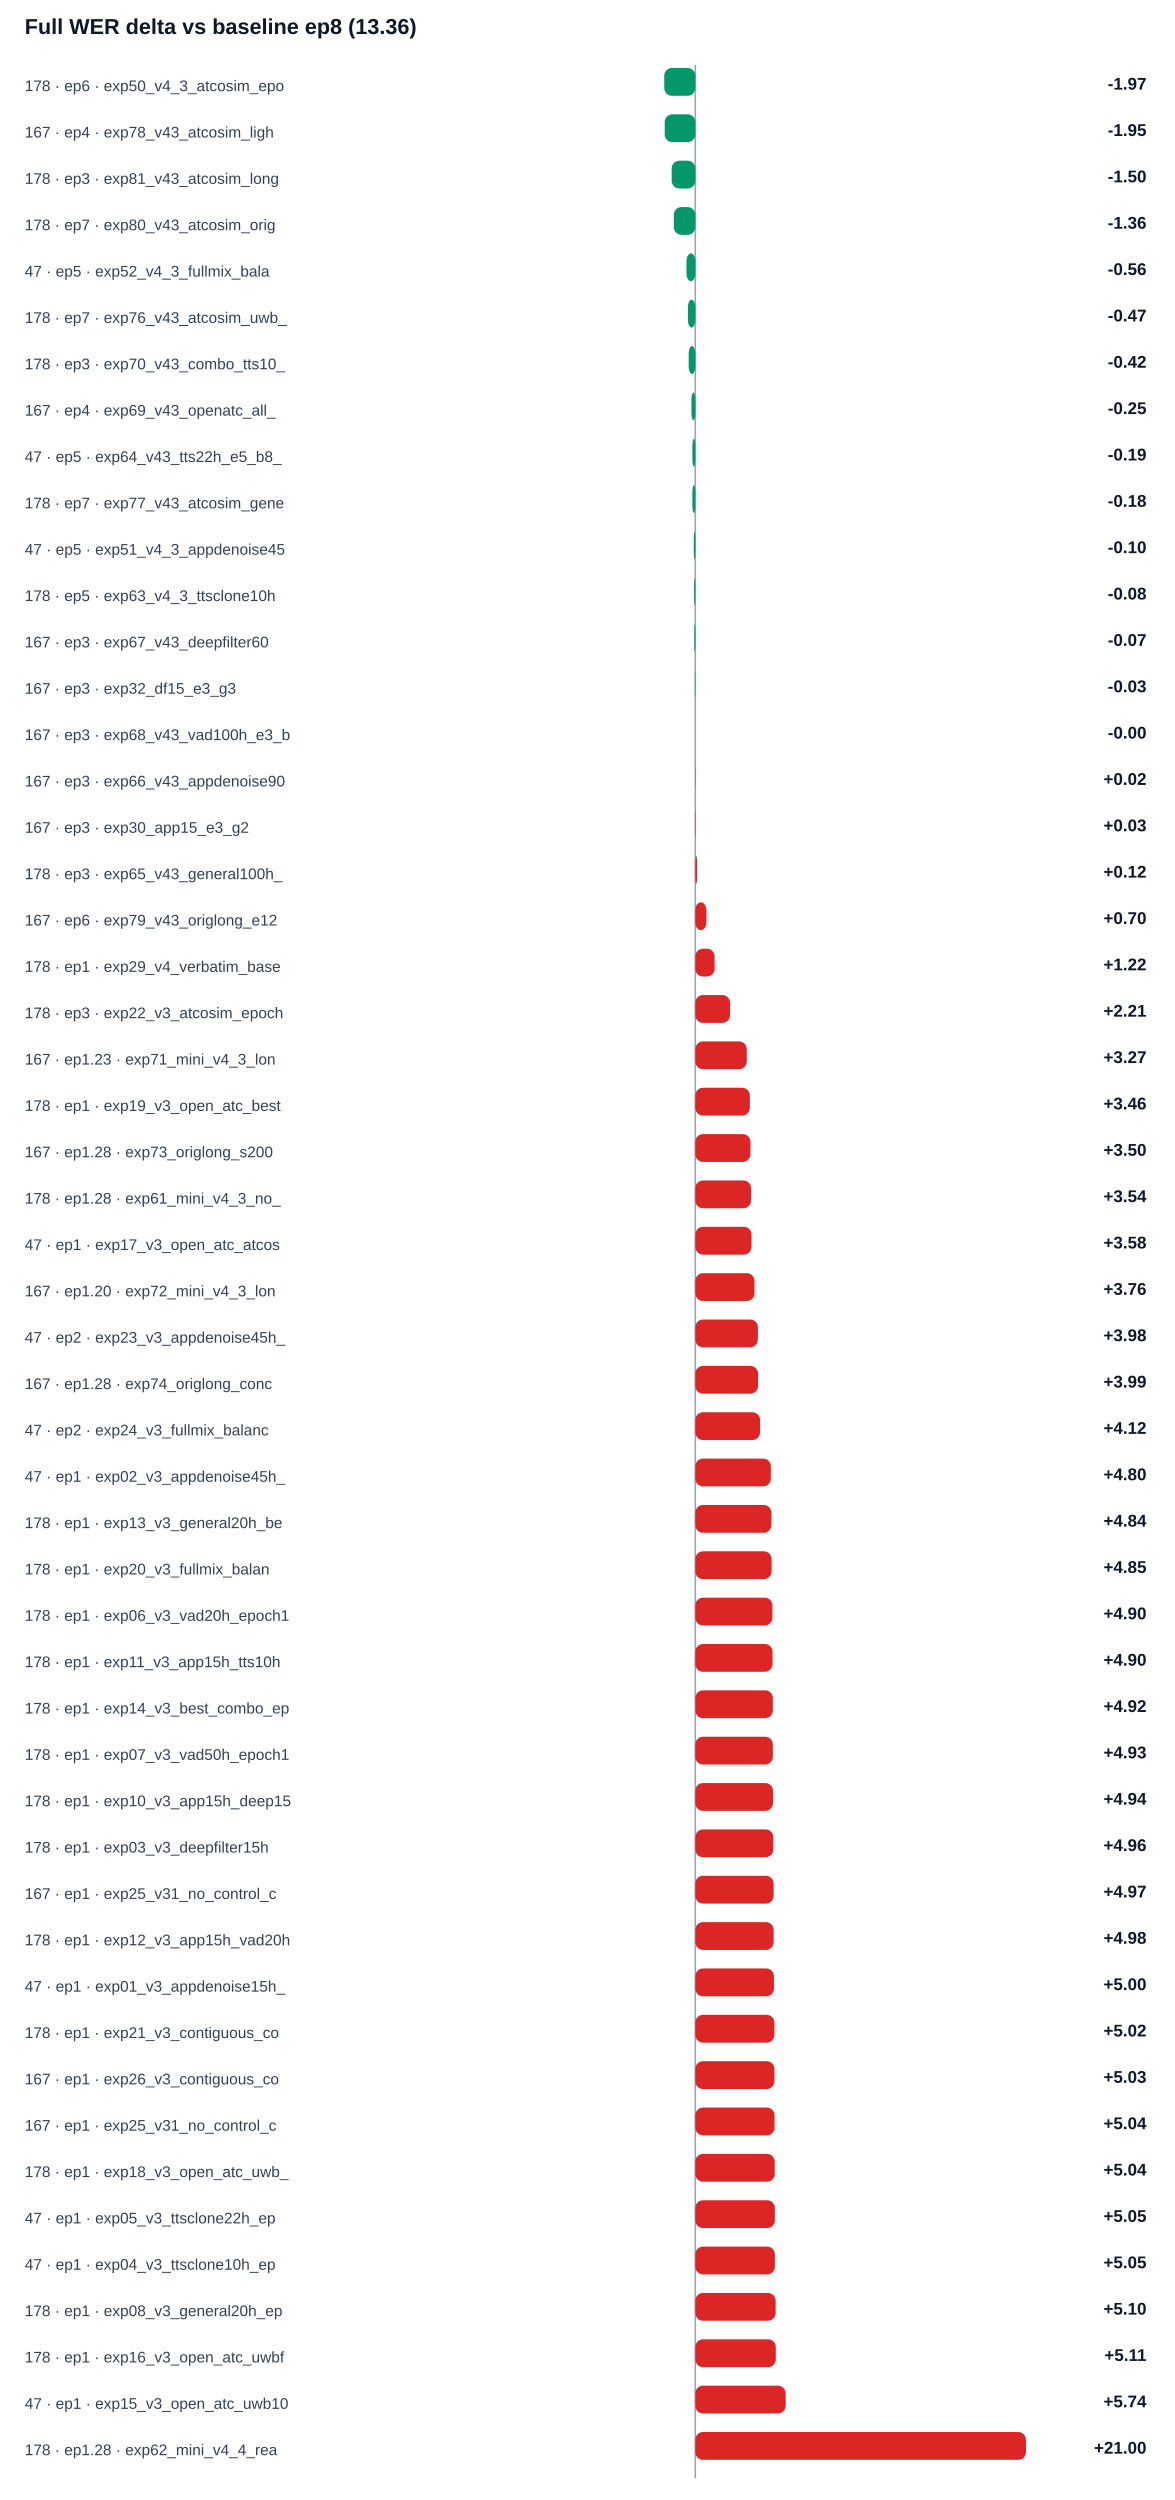
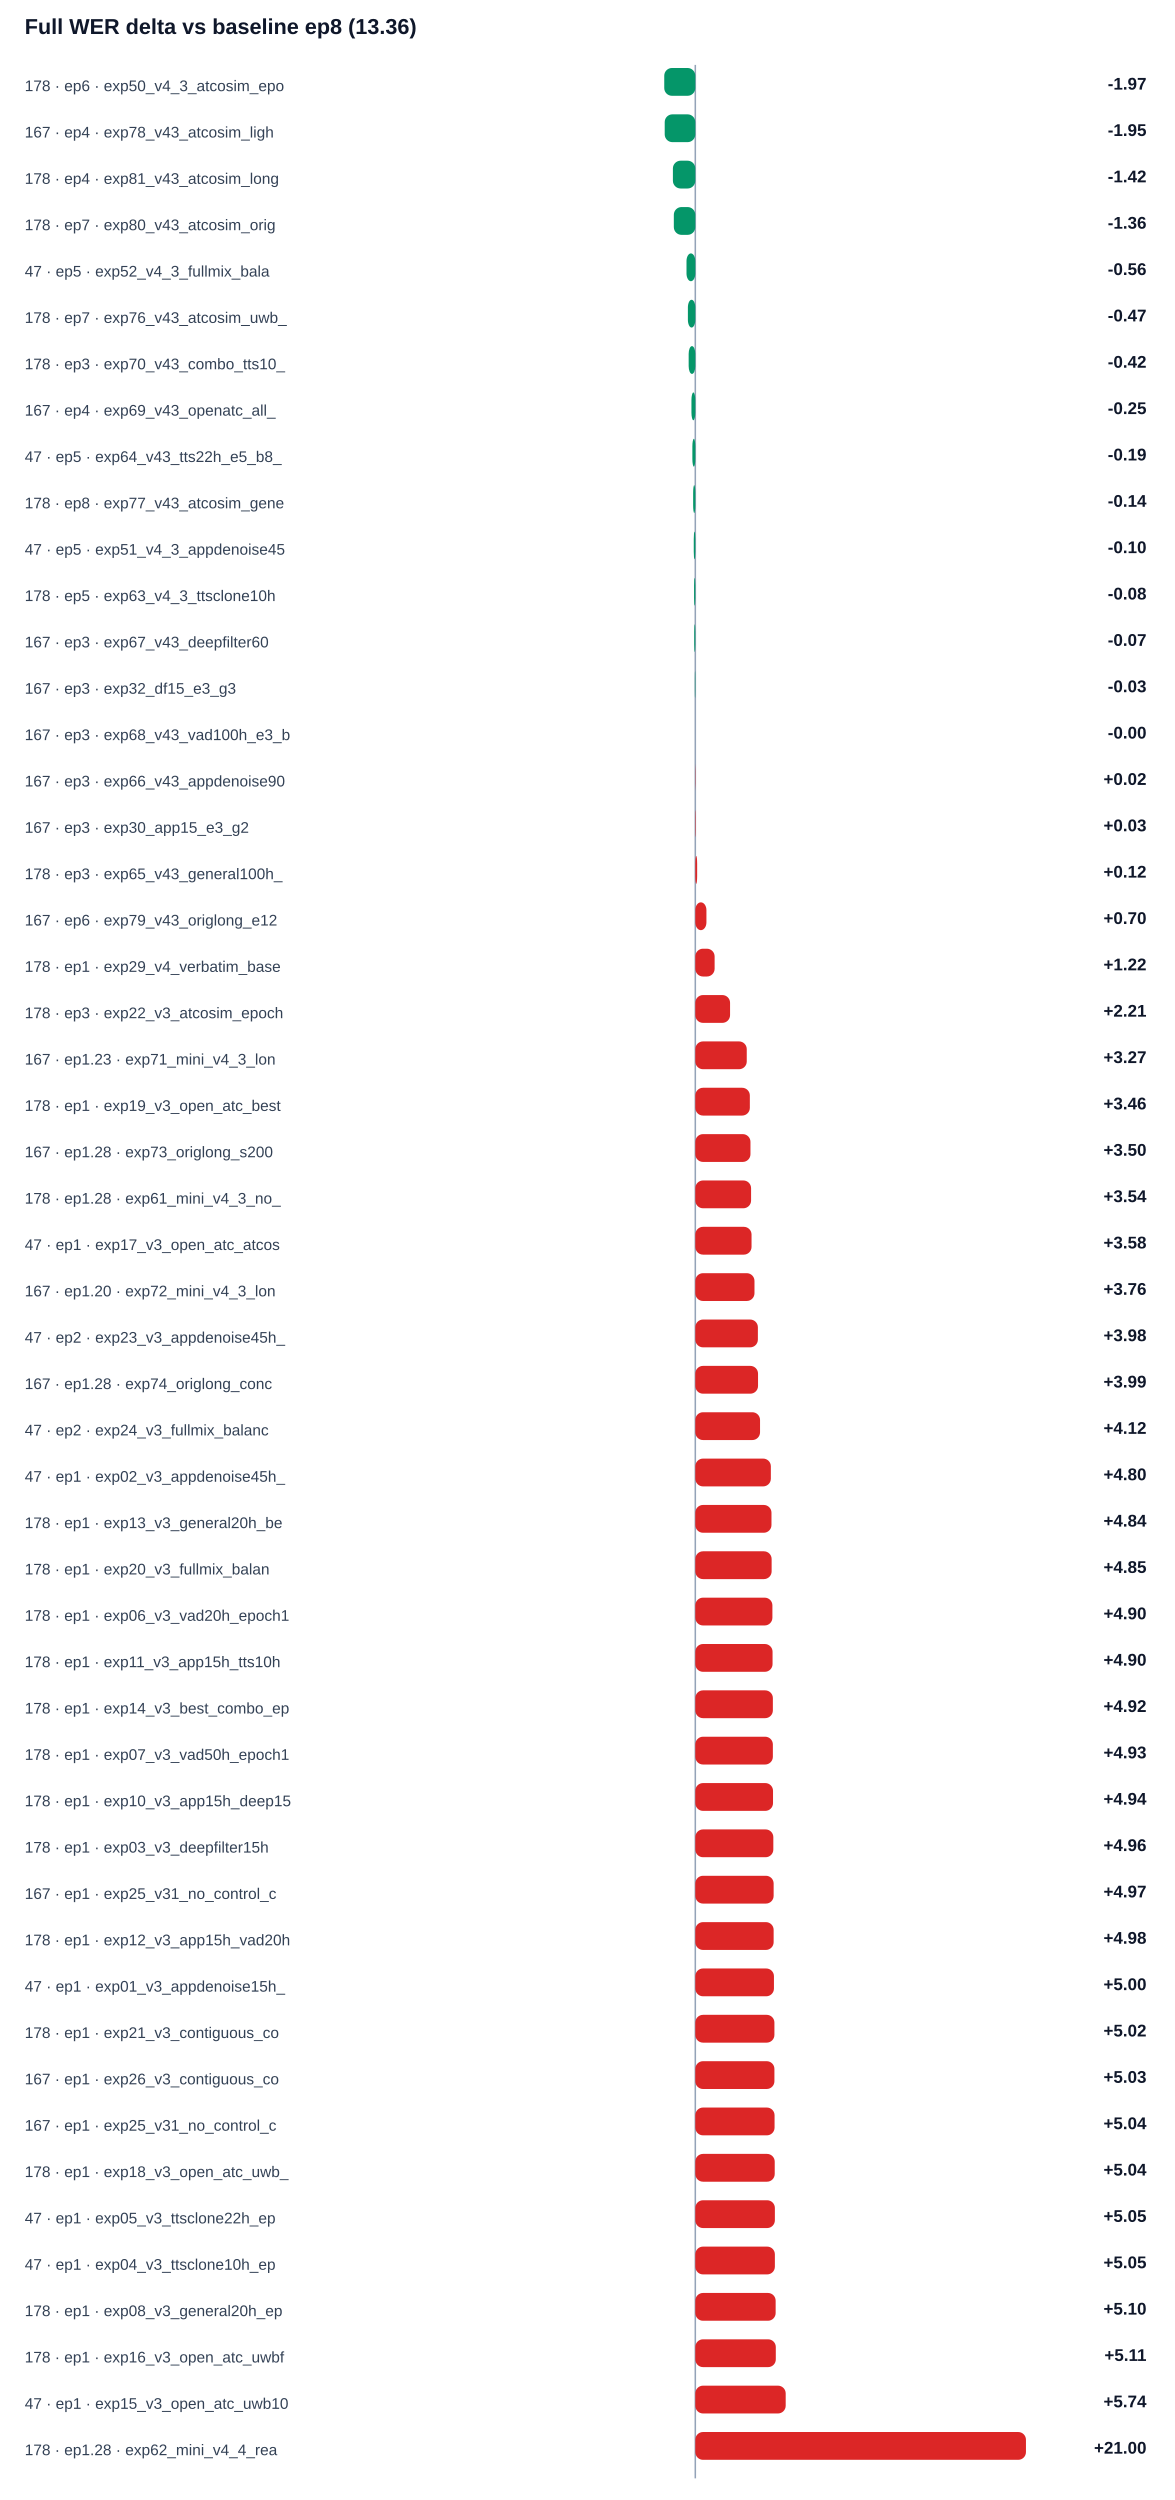
<svg xmlns="http://www.w3.org/2000/svg" width="100%" viewBox="0 0 760 1618" style="max-width:760px;background:#ffffff;border:1px solid #e5e7eb;border-radius:10px;">
  <text x="16.0" y="22.0" font-size="14" fill="#0f172a" text-anchor="start" font-family="Arial, sans-serif" font-weight="700">Full WER delta vs baseline ep8 (13.36)</text>
  <line x1="450" y1="42" x2="450" y2="1604" stroke="#94a3b8" />
  <text x="16.0" y="59.0" font-size="10" fill="#334155" text-anchor="start" font-family="Arial, sans-serif" font-weight="400">178 · ep6 · exp50_v4_3_atcosim_epo</text>
  <rect x="429.9" y="44" width="20.1" height="18" rx="5" fill="#059669" />
  <text x="742.0" y="58.0" font-size="11" fill="#0f172a" text-anchor="end" font-family="Arial, sans-serif" font-weight="700">-1.97</text>
  <text x="16.0" y="89.0" font-size="10" fill="#334155" text-anchor="start" font-family="Arial, sans-serif" font-weight="400">167 · ep4 · exp78_v43_atcosim_ligh</text>
  <rect x="430.2" y="74" width="19.8" height="18" rx="5" fill="#059669" />
  <text x="742.0" y="88.0" font-size="11" fill="#0f172a" text-anchor="end" font-family="Arial, sans-serif" font-weight="700">-1.95</text>
-   <text x="16.0" y="119.0" font-size="10" fill="#334155" text-anchor="start" font-family="Arial, sans-serif" font-weight="400">178 · ep3 · exp81_v43_atcosim_long</text>
-   <rect x="434.7" y="104" width="15.3" height="18" rx="5" fill="#059669" />
-   <text x="742.0" y="118.0" font-size="11" fill="#0f172a" text-anchor="end" font-family="Arial, sans-serif" font-weight="700">-1.50</text>
+   <text x="16.0" y="119.0" font-size="10" fill="#334155" text-anchor="start" font-family="Arial, sans-serif" font-weight="400">178 · ep4 · exp81_v43_atcosim_long</text>
+   <rect x="435.5" y="104" width="14.5" height="18" rx="5" fill="#059669" />
+   <text x="742.0" y="118.0" font-size="11" fill="#0f172a" text-anchor="end" font-family="Arial, sans-serif" font-weight="700">-1.42</text>
  <text x="16.0" y="149.0" font-size="10" fill="#334155" text-anchor="start" font-family="Arial, sans-serif" font-weight="400">178 · ep7 · exp80_v43_atcosim_orig</text>
  <rect x="436.1" y="134" width="13.9" height="18" rx="5" fill="#059669" />
  <text x="742.0" y="148.0" font-size="11" fill="#0f172a" text-anchor="end" font-family="Arial, sans-serif" font-weight="700">-1.36</text>
  <text x="16.0" y="179.0" font-size="10" fill="#334155" text-anchor="start" font-family="Arial, sans-serif" font-weight="400">47 · ep5 · exp52_v4_3_fullmix_bala</text>
  <rect x="444.3" y="164" width="5.7" height="18" rx="5" fill="#059669" />
  <text x="742.0" y="178.0" font-size="11" fill="#0f172a" text-anchor="end" font-family="Arial, sans-serif" font-weight="700">-0.56</text>
  <text x="16.0" y="209.0" font-size="10" fill="#334155" text-anchor="start" font-family="Arial, sans-serif" font-weight="400">178 · ep7 · exp76_v43_atcosim_uwb_</text>
  <rect x="445.2" y="194" width="4.8" height="18" rx="5" fill="#059669" />
  <text x="742.0" y="208.0" font-size="11" fill="#0f172a" text-anchor="end" font-family="Arial, sans-serif" font-weight="700">-0.47</text>
  <text x="16.0" y="239.0" font-size="10" fill="#334155" text-anchor="start" font-family="Arial, sans-serif" font-weight="400">178 · ep3 · exp70_v43_combo_tts10_</text>
  <rect x="445.7" y="224" width="4.3" height="18" rx="5" fill="#059669" />
  <text x="742.0" y="238.0" font-size="11" fill="#0f172a" text-anchor="end" font-family="Arial, sans-serif" font-weight="700">-0.42</text>
  <text x="16.0" y="269.0" font-size="10" fill="#334155" text-anchor="start" font-family="Arial, sans-serif" font-weight="400">167 · ep4 · exp69_v43_openatc_all_</text>
  <rect x="447.5" y="254" width="2.5" height="18" rx="5" fill="#059669" />
  <text x="742.0" y="268.0" font-size="11" fill="#0f172a" text-anchor="end" font-family="Arial, sans-serif" font-weight="700">-0.25</text>
  <text x="16.0" y="299.0" font-size="10" fill="#334155" text-anchor="start" font-family="Arial, sans-serif" font-weight="400">47 · ep5 · exp64_v43_tts22h_e5_b8_</text>
  <rect x="448.1" y="284" width="1.9" height="18" rx="5" fill="#059669" />
  <text x="742.0" y="298.0" font-size="11" fill="#0f172a" text-anchor="end" font-family="Arial, sans-serif" font-weight="700">-0.19</text>
-   <text x="16.0" y="329.0" font-size="10" fill="#334155" text-anchor="start" font-family="Arial, sans-serif" font-weight="400">178 · ep7 · exp77_v43_atcosim_gene</text>
-   <rect x="448.1" y="314" width="1.9" height="18" rx="5" fill="#059669" />
-   <text x="742.0" y="328.0" font-size="11" fill="#0f172a" text-anchor="end" font-family="Arial, sans-serif" font-weight="700">-0.18</text>
+   <text x="16.0" y="329.0" font-size="10" fill="#334155" text-anchor="start" font-family="Arial, sans-serif" font-weight="400">178 · ep8 · exp77_v43_atcosim_gene</text>
+   <rect x="448.6" y="314" width="1.4" height="18" rx="5" fill="#059669" />
+   <text x="742.0" y="328.0" font-size="11" fill="#0f172a" text-anchor="end" font-family="Arial, sans-serif" font-weight="700">-0.14</text>
  <text x="16.0" y="359.0" font-size="10" fill="#334155" text-anchor="start" font-family="Arial, sans-serif" font-weight="400">47 · ep5 · exp51_v4_3_appdenoise45</text>
  <rect x="449.0" y="344" width="1.0" height="18" rx="5" fill="#059669" />
  <text x="742.0" y="358.0" font-size="11" fill="#0f172a" text-anchor="end" font-family="Arial, sans-serif" font-weight="700">-0.10</text>
  <text x="16.0" y="389.0" font-size="10" fill="#334155" text-anchor="start" font-family="Arial, sans-serif" font-weight="400">178 · ep5 · exp63_v4_3_ttsclone10h</text>
  <rect x="449.2" y="374" width="0.8" height="18" rx="5" fill="#059669" />
  <text x="742.0" y="388.0" font-size="11" fill="#0f172a" text-anchor="end" font-family="Arial, sans-serif" font-weight="700">-0.08</text>
  <text x="16.0" y="419.0" font-size="10" fill="#334155" text-anchor="start" font-family="Arial, sans-serif" font-weight="400">167 · ep3 · exp67_v43_deepfilter60</text>
  <rect x="449.3" y="404" width="0.7" height="18" rx="5" fill="#059669" />
  <text x="742.0" y="418.0" font-size="11" fill="#0f172a" text-anchor="end" font-family="Arial, sans-serif" font-weight="700">-0.07</text>
  <text x="16.0" y="449.0" font-size="10" fill="#334155" text-anchor="start" font-family="Arial, sans-serif" font-weight="400">167 · ep3 · exp32_df15_e3_g3</text>
  <rect x="449.7" y="434" width="0.3" height="18" rx="5" fill="#059669" />
  <text x="742.0" y="448.0" font-size="11" fill="#0f172a" text-anchor="end" font-family="Arial, sans-serif" font-weight="700">-0.03</text>
  <text x="16.0" y="479.0" font-size="10" fill="#334155" text-anchor="start" font-family="Arial, sans-serif" font-weight="400">167 · ep3 · exp68_v43_vad100h_e3_b</text>
  <rect x="450.0" y="464" width="0.0" height="18" rx="5" fill="#059669" />
  <text x="742.0" y="478.0" font-size="11" fill="#0f172a" text-anchor="end" font-family="Arial, sans-serif" font-weight="700">-0.00</text>
  <text x="16.0" y="509.0" font-size="10" fill="#334155" text-anchor="start" font-family="Arial, sans-serif" font-weight="400">167 · ep3 · exp66_v43_appdenoise90</text>
  <rect x="450.0" y="494" width="0.2" height="18" rx="5" fill="#dc2626" />
  <text x="742.0" y="508.0" font-size="11" fill="#0f172a" text-anchor="end" font-family="Arial, sans-serif" font-weight="700">+0.02</text>
  <text x="16.0" y="539.0" font-size="10" fill="#334155" text-anchor="start" font-family="Arial, sans-serif" font-weight="400">167 · ep3 · exp30_app15_e3_g2</text>
  <rect x="450.0" y="524" width="0.3" height="18" rx="5" fill="#dc2626" />
  <text x="742.0" y="538.0" font-size="11" fill="#0f172a" text-anchor="end" font-family="Arial, sans-serif" font-weight="700">+0.03</text>
  <text x="16.0" y="569.0" font-size="10" fill="#334155" text-anchor="start" font-family="Arial, sans-serif" font-weight="400">178 · ep3 · exp65_v43_general100h_</text>
  <rect x="450.0" y="554" width="1.2" height="18" rx="5" fill="#dc2626" />
  <text x="742.0" y="568.0" font-size="11" fill="#0f172a" text-anchor="end" font-family="Arial, sans-serif" font-weight="700">+0.12</text>
  <text x="16.0" y="599.0" font-size="10" fill="#334155" text-anchor="start" font-family="Arial, sans-serif" font-weight="400">167 · ep6 · exp79_v43_origlong_e12</text>
  <rect x="450.0" y="584" width="7.2" height="18" rx="5" fill="#dc2626" />
  <text x="742.0" y="598.0" font-size="11" fill="#0f172a" text-anchor="end" font-family="Arial, sans-serif" font-weight="700">+0.70</text>
  <text x="16.0" y="629.0" font-size="10" fill="#334155" text-anchor="start" font-family="Arial, sans-serif" font-weight="400">178 · ep1 · exp29_v4_verbatim_base</text>
  <rect x="450.0" y="614" width="12.5" height="18" rx="5" fill="#dc2626" />
  <text x="742.0" y="628.0" font-size="11" fill="#0f172a" text-anchor="end" font-family="Arial, sans-serif" font-weight="700">+1.22</text>
  <text x="16.0" y="659.0" font-size="10" fill="#334155" text-anchor="start" font-family="Arial, sans-serif" font-weight="400">178 · ep3 · exp22_v3_atcosim_epoch</text>
  <rect x="450.0" y="644" width="22.5" height="18" rx="5" fill="#dc2626" />
  <text x="742.0" y="658.0" font-size="11" fill="#0f172a" text-anchor="end" font-family="Arial, sans-serif" font-weight="700">+2.21</text>
  <text x="16.0" y="689.0" font-size="10" fill="#334155" text-anchor="start" font-family="Arial, sans-serif" font-weight="400">167 · ep1.23 · exp71_mini_v4_3_lon</text>
  <rect x="450.0" y="674" width="33.3" height="18" rx="5" fill="#dc2626" />
  <text x="742.0" y="688.0" font-size="11" fill="#0f172a" text-anchor="end" font-family="Arial, sans-serif" font-weight="700">+3.27</text>
  <text x="16.0" y="719.0" font-size="10" fill="#334155" text-anchor="start" font-family="Arial, sans-serif" font-weight="400">178 · ep1 · exp19_v3_open_atc_best</text>
  <rect x="450.0" y="704" width="35.3" height="18" rx="5" fill="#dc2626" />
  <text x="742.0" y="718.0" font-size="11" fill="#0f172a" text-anchor="end" font-family="Arial, sans-serif" font-weight="700">+3.46</text>
  <text x="16.0" y="749.0" font-size="10" fill="#334155" text-anchor="start" font-family="Arial, sans-serif" font-weight="400">167 · ep1.28 · exp73_origlong_s200</text>
  <rect x="450.0" y="734" width="35.7" height="18" rx="5" fill="#dc2626" />
  <text x="742.0" y="748.0" font-size="11" fill="#0f172a" text-anchor="end" font-family="Arial, sans-serif" font-weight="700">+3.50</text>
  <text x="16.0" y="779.0" font-size="10" fill="#334155" text-anchor="start" font-family="Arial, sans-serif" font-weight="400">178 · ep1.28 · exp61_mini_v4_3_no_</text>
  <rect x="450.0" y="764" width="36.1" height="18" rx="5" fill="#dc2626" />
  <text x="742.0" y="778.0" font-size="11" fill="#0f172a" text-anchor="end" font-family="Arial, sans-serif" font-weight="700">+3.54</text>
  <text x="16.0" y="809.0" font-size="10" fill="#334155" text-anchor="start" font-family="Arial, sans-serif" font-weight="400">47 · ep1 · exp17_v3_open_atc_atcos</text>
  <rect x="450.0" y="794" width="36.4" height="18" rx="5" fill="#dc2626" />
  <text x="742.0" y="808.0" font-size="11" fill="#0f172a" text-anchor="end" font-family="Arial, sans-serif" font-weight="700">+3.58</text>
  <text x="16.0" y="839.0" font-size="10" fill="#334155" text-anchor="start" font-family="Arial, sans-serif" font-weight="400">167 · ep1.20 · exp72_mini_v4_3_lon</text>
  <rect x="450.0" y="824" width="38.3" height="18" rx="5" fill="#dc2626" />
  <text x="742.0" y="838.0" font-size="11" fill="#0f172a" text-anchor="end" font-family="Arial, sans-serif" font-weight="700">+3.76</text>
  <text x="16.0" y="869.0" font-size="10" fill="#334155" text-anchor="start" font-family="Arial, sans-serif" font-weight="400">47 · ep2 · exp23_v3_appdenoise45h_</text>
  <rect x="450.0" y="854" width="40.5" height="18" rx="5" fill="#dc2626" />
  <text x="742.0" y="868.0" font-size="11" fill="#0f172a" text-anchor="end" font-family="Arial, sans-serif" font-weight="700">+3.98</text>
  <text x="16.0" y="899.0" font-size="10" fill="#334155" text-anchor="start" font-family="Arial, sans-serif" font-weight="400">167 · ep1.28 · exp74_origlong_conc</text>
  <rect x="450.0" y="884" width="40.6" height="18" rx="5" fill="#dc2626" />
  <text x="742.0" y="898.0" font-size="11" fill="#0f172a" text-anchor="end" font-family="Arial, sans-serif" font-weight="700">+3.99</text>
  <text x="16.0" y="929.0" font-size="10" fill="#334155" text-anchor="start" font-family="Arial, sans-serif" font-weight="400">47 · ep2 · exp24_v3_fullmix_balanc</text>
  <rect x="450.0" y="914" width="41.9" height="18" rx="5" fill="#dc2626" />
  <text x="742.0" y="928.0" font-size="11" fill="#0f172a" text-anchor="end" font-family="Arial, sans-serif" font-weight="700">+4.12</text>
  <text x="16.0" y="959.0" font-size="10" fill="#334155" text-anchor="start" font-family="Arial, sans-serif" font-weight="400">47 · ep1 · exp02_v3_appdenoise45h_</text>
  <rect x="450.0" y="944" width="48.9" height="18" rx="5" fill="#dc2626" />
  <text x="742.0" y="958.0" font-size="11" fill="#0f172a" text-anchor="end" font-family="Arial, sans-serif" font-weight="700">+4.80</text>
  <text x="16.0" y="989.0" font-size="10" fill="#334155" text-anchor="start" font-family="Arial, sans-serif" font-weight="400">178 · ep1 · exp13_v3_general20h_be</text>
  <rect x="450.0" y="974" width="49.3" height="18" rx="5" fill="#dc2626" />
  <text x="742.0" y="988.0" font-size="11" fill="#0f172a" text-anchor="end" font-family="Arial, sans-serif" font-weight="700">+4.84</text>
  <text x="16.0" y="1019.0" font-size="10" fill="#334155" text-anchor="start" font-family="Arial, sans-serif" font-weight="400">178 · ep1 · exp20_v3_fullmix_balan</text>
  <rect x="450.0" y="1004" width="49.4" height="18" rx="5" fill="#dc2626" />
  <text x="742.0" y="1018.0" font-size="11" fill="#0f172a" text-anchor="end" font-family="Arial, sans-serif" font-weight="700">+4.85</text>
  <text x="16.0" y="1049.0" font-size="10" fill="#334155" text-anchor="start" font-family="Arial, sans-serif" font-weight="400">178 · ep1 · exp06_v3_vad20h_epoch1</text>
  <rect x="450.0" y="1034" width="49.9" height="18" rx="5" fill="#dc2626" />
  <text x="742.0" y="1048.0" font-size="11" fill="#0f172a" text-anchor="end" font-family="Arial, sans-serif" font-weight="700">+4.90</text>
  <text x="16.0" y="1079.0" font-size="10" fill="#334155" text-anchor="start" font-family="Arial, sans-serif" font-weight="400">178 · ep1 · exp11_v3_app15h_tts10h</text>
  <rect x="450.0" y="1064" width="50.0" height="18" rx="5" fill="#dc2626" />
  <text x="742.0" y="1078.0" font-size="11" fill="#0f172a" text-anchor="end" font-family="Arial, sans-serif" font-weight="700">+4.90</text>
  <text x="16.0" y="1109.0" font-size="10" fill="#334155" text-anchor="start" font-family="Arial, sans-serif" font-weight="400">178 · ep1 · exp14_v3_best_combo_ep</text>
  <rect x="450.0" y="1094" width="50.2" height="18" rx="5" fill="#dc2626" />
  <text x="742.0" y="1108.0" font-size="11" fill="#0f172a" text-anchor="end" font-family="Arial, sans-serif" font-weight="700">+4.92</text>
  <text x="16.0" y="1139.0" font-size="10" fill="#334155" text-anchor="start" font-family="Arial, sans-serif" font-weight="400">178 · ep1 · exp07_v3_vad50h_epoch1</text>
  <rect x="450.0" y="1124" width="50.2" height="18" rx="5" fill="#dc2626" />
  <text x="742.0" y="1138.0" font-size="11" fill="#0f172a" text-anchor="end" font-family="Arial, sans-serif" font-weight="700">+4.93</text>
  <text x="16.0" y="1169.0" font-size="10" fill="#334155" text-anchor="start" font-family="Arial, sans-serif" font-weight="400">178 · ep1 · exp10_v3_app15h_deep15</text>
  <rect x="450.0" y="1154" width="50.3" height="18" rx="5" fill="#dc2626" />
  <text x="742.0" y="1168.0" font-size="11" fill="#0f172a" text-anchor="end" font-family="Arial, sans-serif" font-weight="700">+4.94</text>
  <text x="16.0" y="1199.0" font-size="10" fill="#334155" text-anchor="start" font-family="Arial, sans-serif" font-weight="400">178 · ep1 · exp03_v3_deepfilter15h</text>
  <rect x="450.0" y="1184" width="50.5" height="18" rx="5" fill="#dc2626" />
  <text x="742.0" y="1198.0" font-size="11" fill="#0f172a" text-anchor="end" font-family="Arial, sans-serif" font-weight="700">+4.96</text>
  <text x="16.0" y="1229.0" font-size="10" fill="#334155" text-anchor="start" font-family="Arial, sans-serif" font-weight="400">167 · ep1 · exp25_v31_no_control_c</text>
  <rect x="450.0" y="1214" width="50.7" height="18" rx="5" fill="#dc2626" />
  <text x="742.0" y="1228.0" font-size="11" fill="#0f172a" text-anchor="end" font-family="Arial, sans-serif" font-weight="700">+4.97</text>
  <text x="16.0" y="1259.0" font-size="10" fill="#334155" text-anchor="start" font-family="Arial, sans-serif" font-weight="400">178 · ep1 · exp12_v3_app15h_vad20h</text>
  <rect x="450.0" y="1244" width="50.7" height="18" rx="5" fill="#dc2626" />
  <text x="742.0" y="1258.0" font-size="11" fill="#0f172a" text-anchor="end" font-family="Arial, sans-serif" font-weight="700">+4.98</text>
  <text x="16.0" y="1289.0" font-size="10" fill="#334155" text-anchor="start" font-family="Arial, sans-serif" font-weight="400">47 · ep1 · exp01_v3_appdenoise15h_</text>
  <rect x="450.0" y="1274" width="50.9" height="18" rx="5" fill="#dc2626" />
  <text x="742.0" y="1288.0" font-size="11" fill="#0f172a" text-anchor="end" font-family="Arial, sans-serif" font-weight="700">+5.00</text>
  <text x="16.0" y="1319.0" font-size="10" fill="#334155" text-anchor="start" font-family="Arial, sans-serif" font-weight="400">178 · ep1 · exp21_v3_contiguous_co</text>
  <rect x="450.0" y="1304" width="51.2" height="18" rx="5" fill="#dc2626" />
  <text x="742.0" y="1318.0" font-size="11" fill="#0f172a" text-anchor="end" font-family="Arial, sans-serif" font-weight="700">+5.02</text>
  <text x="16.0" y="1349.0" font-size="10" fill="#334155" text-anchor="start" font-family="Arial, sans-serif" font-weight="400">167 · ep1 · exp26_v3_contiguous_co</text>
  <rect x="450.0" y="1334" width="51.2" height="18" rx="5" fill="#dc2626" />
  <text x="742.0" y="1348.0" font-size="11" fill="#0f172a" text-anchor="end" font-family="Arial, sans-serif" font-weight="700">+5.03</text>
  <text x="16.0" y="1379.0" font-size="10" fill="#334155" text-anchor="start" font-family="Arial, sans-serif" font-weight="400">167 · ep1 · exp25_v31_no_control_c</text>
  <rect x="450.0" y="1364" width="51.3" height="18" rx="5" fill="#dc2626" />
  <text x="742.0" y="1378.0" font-size="11" fill="#0f172a" text-anchor="end" font-family="Arial, sans-serif" font-weight="700">+5.04</text>
  <text x="16.0" y="1409.0" font-size="10" fill="#334155" text-anchor="start" font-family="Arial, sans-serif" font-weight="400">178 · ep1 · exp18_v3_open_atc_uwb_</text>
  <rect x="450.0" y="1394" width="51.4" height="18" rx="5" fill="#dc2626" />
  <text x="742.0" y="1408.0" font-size="11" fill="#0f172a" text-anchor="end" font-family="Arial, sans-serif" font-weight="700">+5.04</text>
  <text x="16.0" y="1439.0" font-size="10" fill="#334155" text-anchor="start" font-family="Arial, sans-serif" font-weight="400">47 · ep1 · exp05_v3_ttsclone22h_ep</text>
  <rect x="450.0" y="1424" width="51.5" height="18" rx="5" fill="#dc2626" />
  <text x="742.0" y="1438.0" font-size="11" fill="#0f172a" text-anchor="end" font-family="Arial, sans-serif" font-weight="700">+5.05</text>
  <text x="16.0" y="1469.0" font-size="10" fill="#334155" text-anchor="start" font-family="Arial, sans-serif" font-weight="400">47 · ep1 · exp04_v3_ttsclone10h_ep</text>
  <rect x="450.0" y="1454" width="51.5" height="18" rx="5" fill="#dc2626" />
  <text x="742.0" y="1468.0" font-size="11" fill="#0f172a" text-anchor="end" font-family="Arial, sans-serif" font-weight="700">+5.05</text>
  <text x="16.0" y="1499.0" font-size="10" fill="#334155" text-anchor="start" font-family="Arial, sans-serif" font-weight="400">178 · ep1 · exp08_v3_general20h_ep</text>
  <rect x="450.0" y="1484" width="52.0" height="18" rx="5" fill="#dc2626" />
  <text x="742.0" y="1498.0" font-size="11" fill="#0f172a" text-anchor="end" font-family="Arial, sans-serif" font-weight="700">+5.10</text>
  <text x="16.0" y="1529.0" font-size="10" fill="#334155" text-anchor="start" font-family="Arial, sans-serif" font-weight="400">178 · ep1 · exp16_v3_open_atc_uwbf</text>
  <rect x="450.0" y="1514" width="52.1" height="18" rx="5" fill="#dc2626" />
  <text x="742.0" y="1528.0" font-size="11" fill="#0f172a" text-anchor="end" font-family="Arial, sans-serif" font-weight="700">+5.11</text>
  <text x="16.0" y="1559.0" font-size="10" fill="#334155" text-anchor="start" font-family="Arial, sans-serif" font-weight="400">47 · ep1 · exp15_v3_open_atc_uwb10</text>
  <rect x="450.0" y="1544" width="58.5" height="18" rx="5" fill="#dc2626" />
  <text x="742.0" y="1558.0" font-size="11" fill="#0f172a" text-anchor="end" font-family="Arial, sans-serif" font-weight="700">+5.74</text>
  <text x="16.0" y="1589.0" font-size="10" fill="#334155" text-anchor="start" font-family="Arial, sans-serif" font-weight="400">178 · ep1.28 · exp62_mini_v4_4_rea</text>
  <rect x="450.0" y="1574" width="214.0" height="18" rx="5" fill="#dc2626" />
  <text x="742.0" y="1588.0" font-size="11" fill="#0f172a" text-anchor="end" font-family="Arial, sans-serif" font-weight="700">+21.00</text>
</svg>
